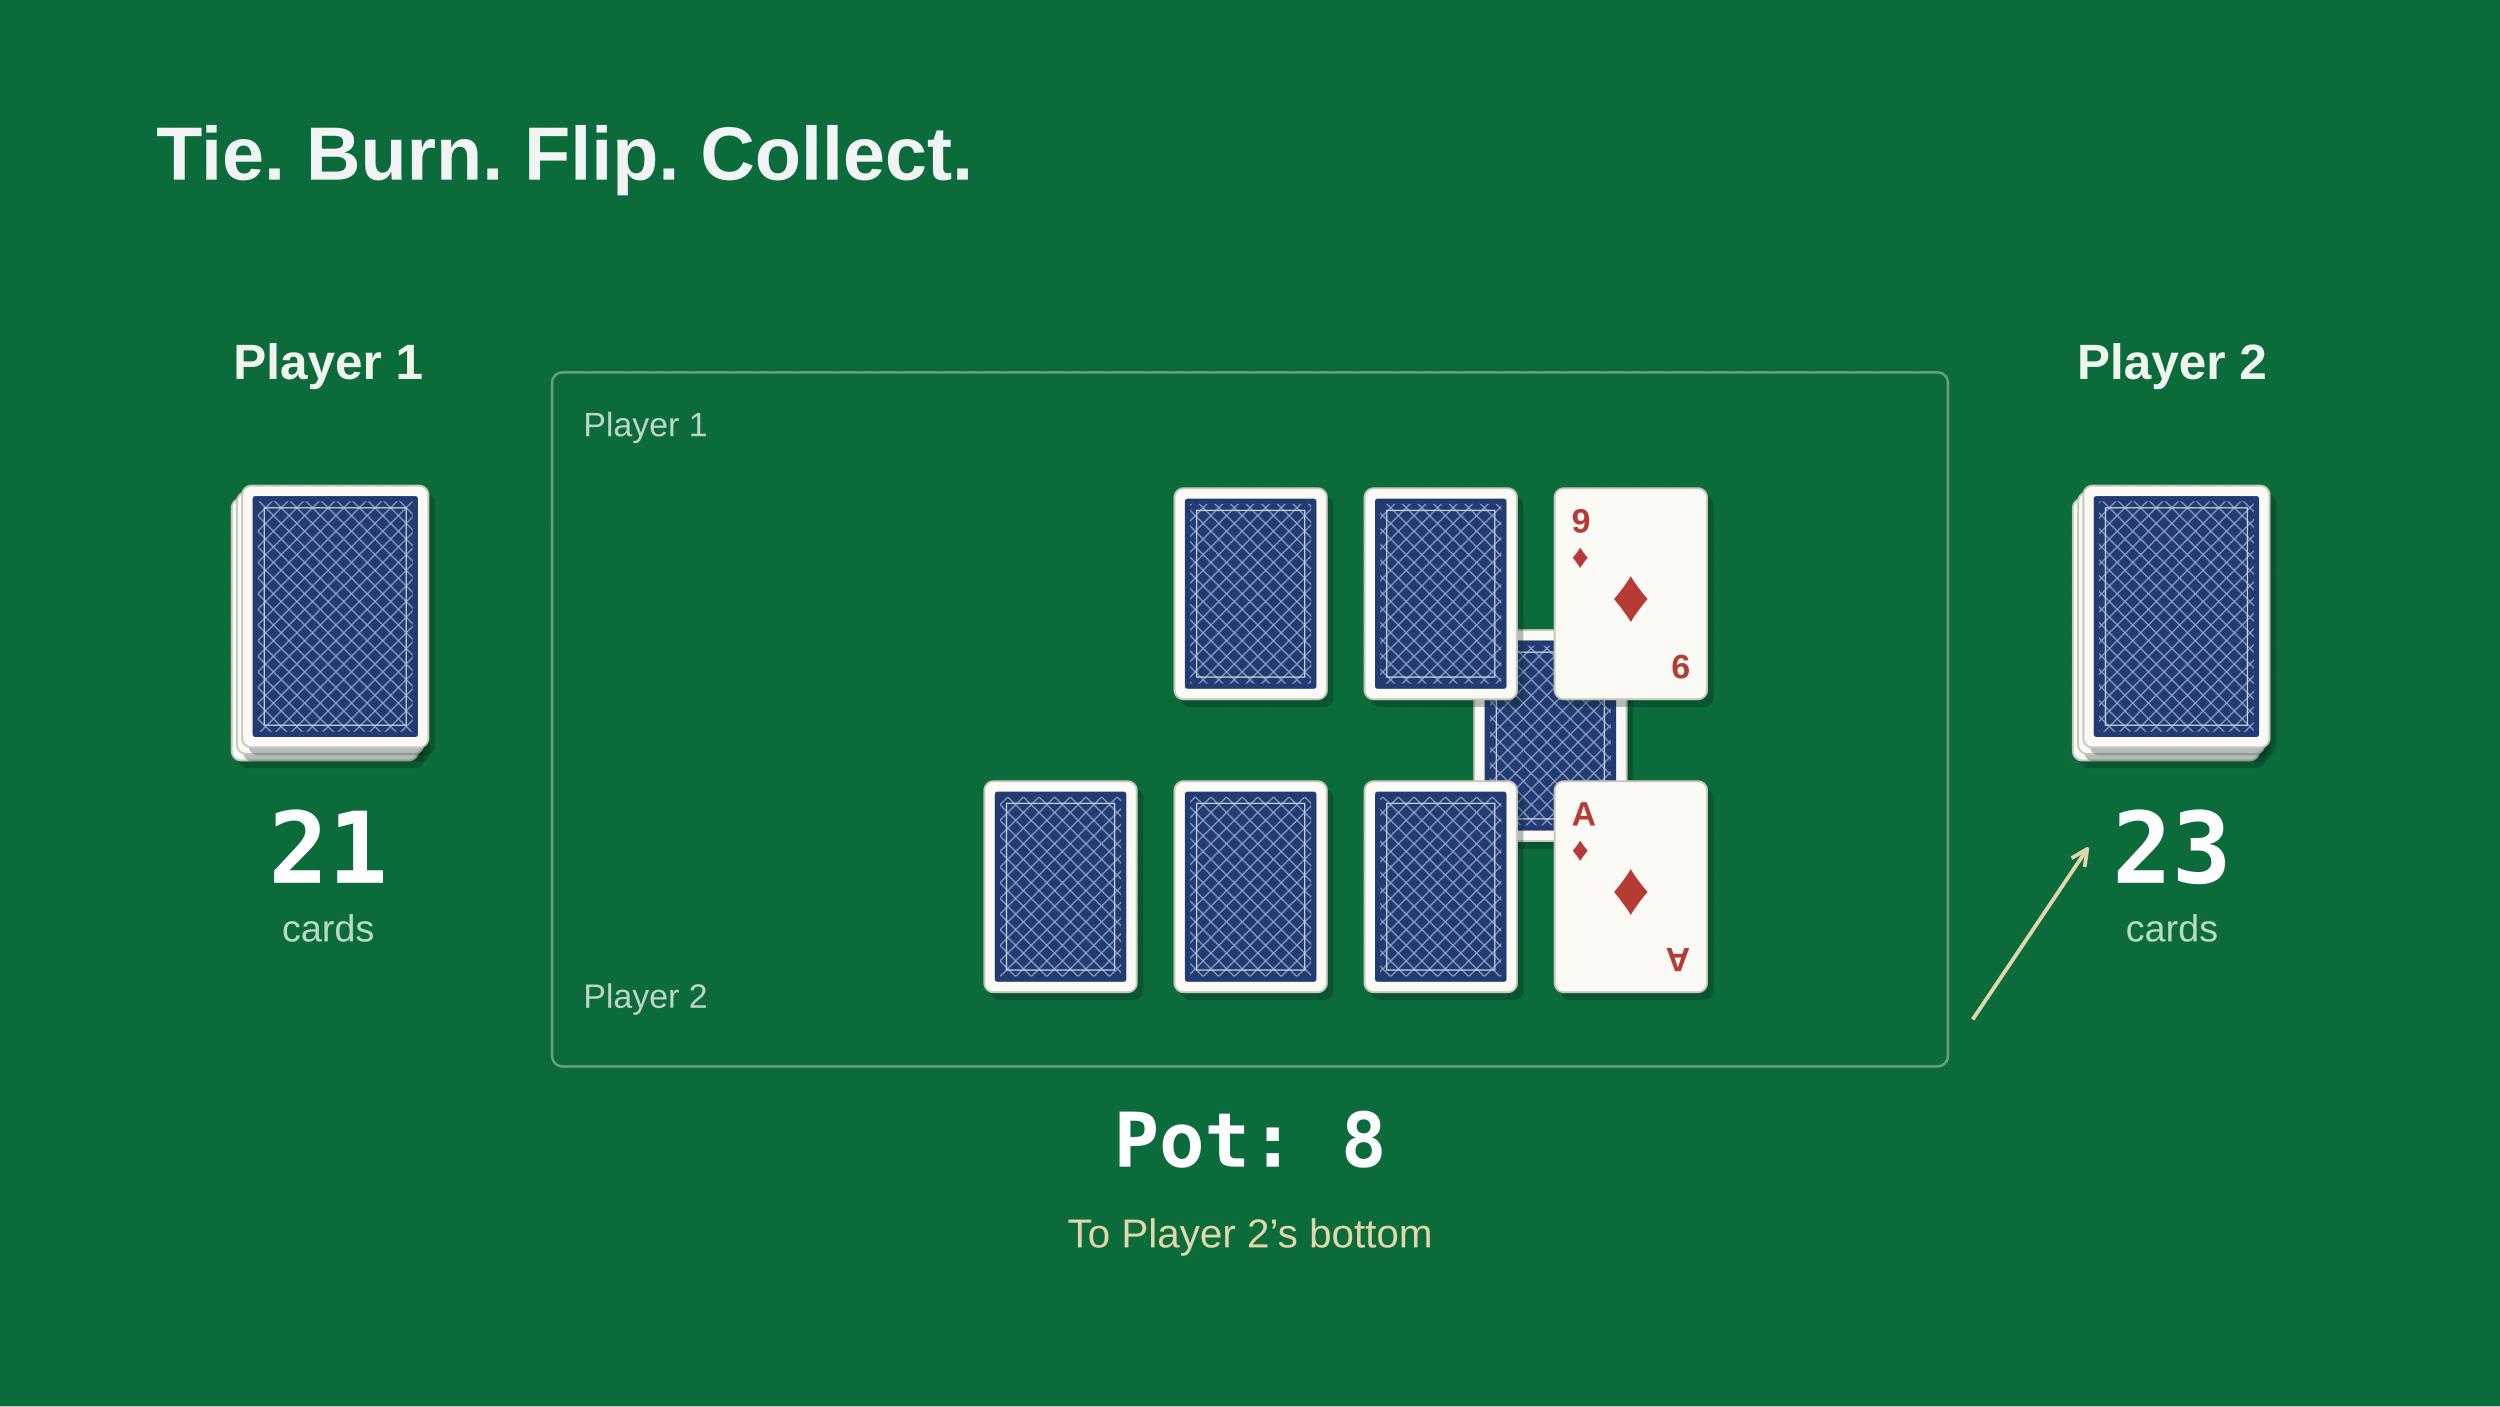
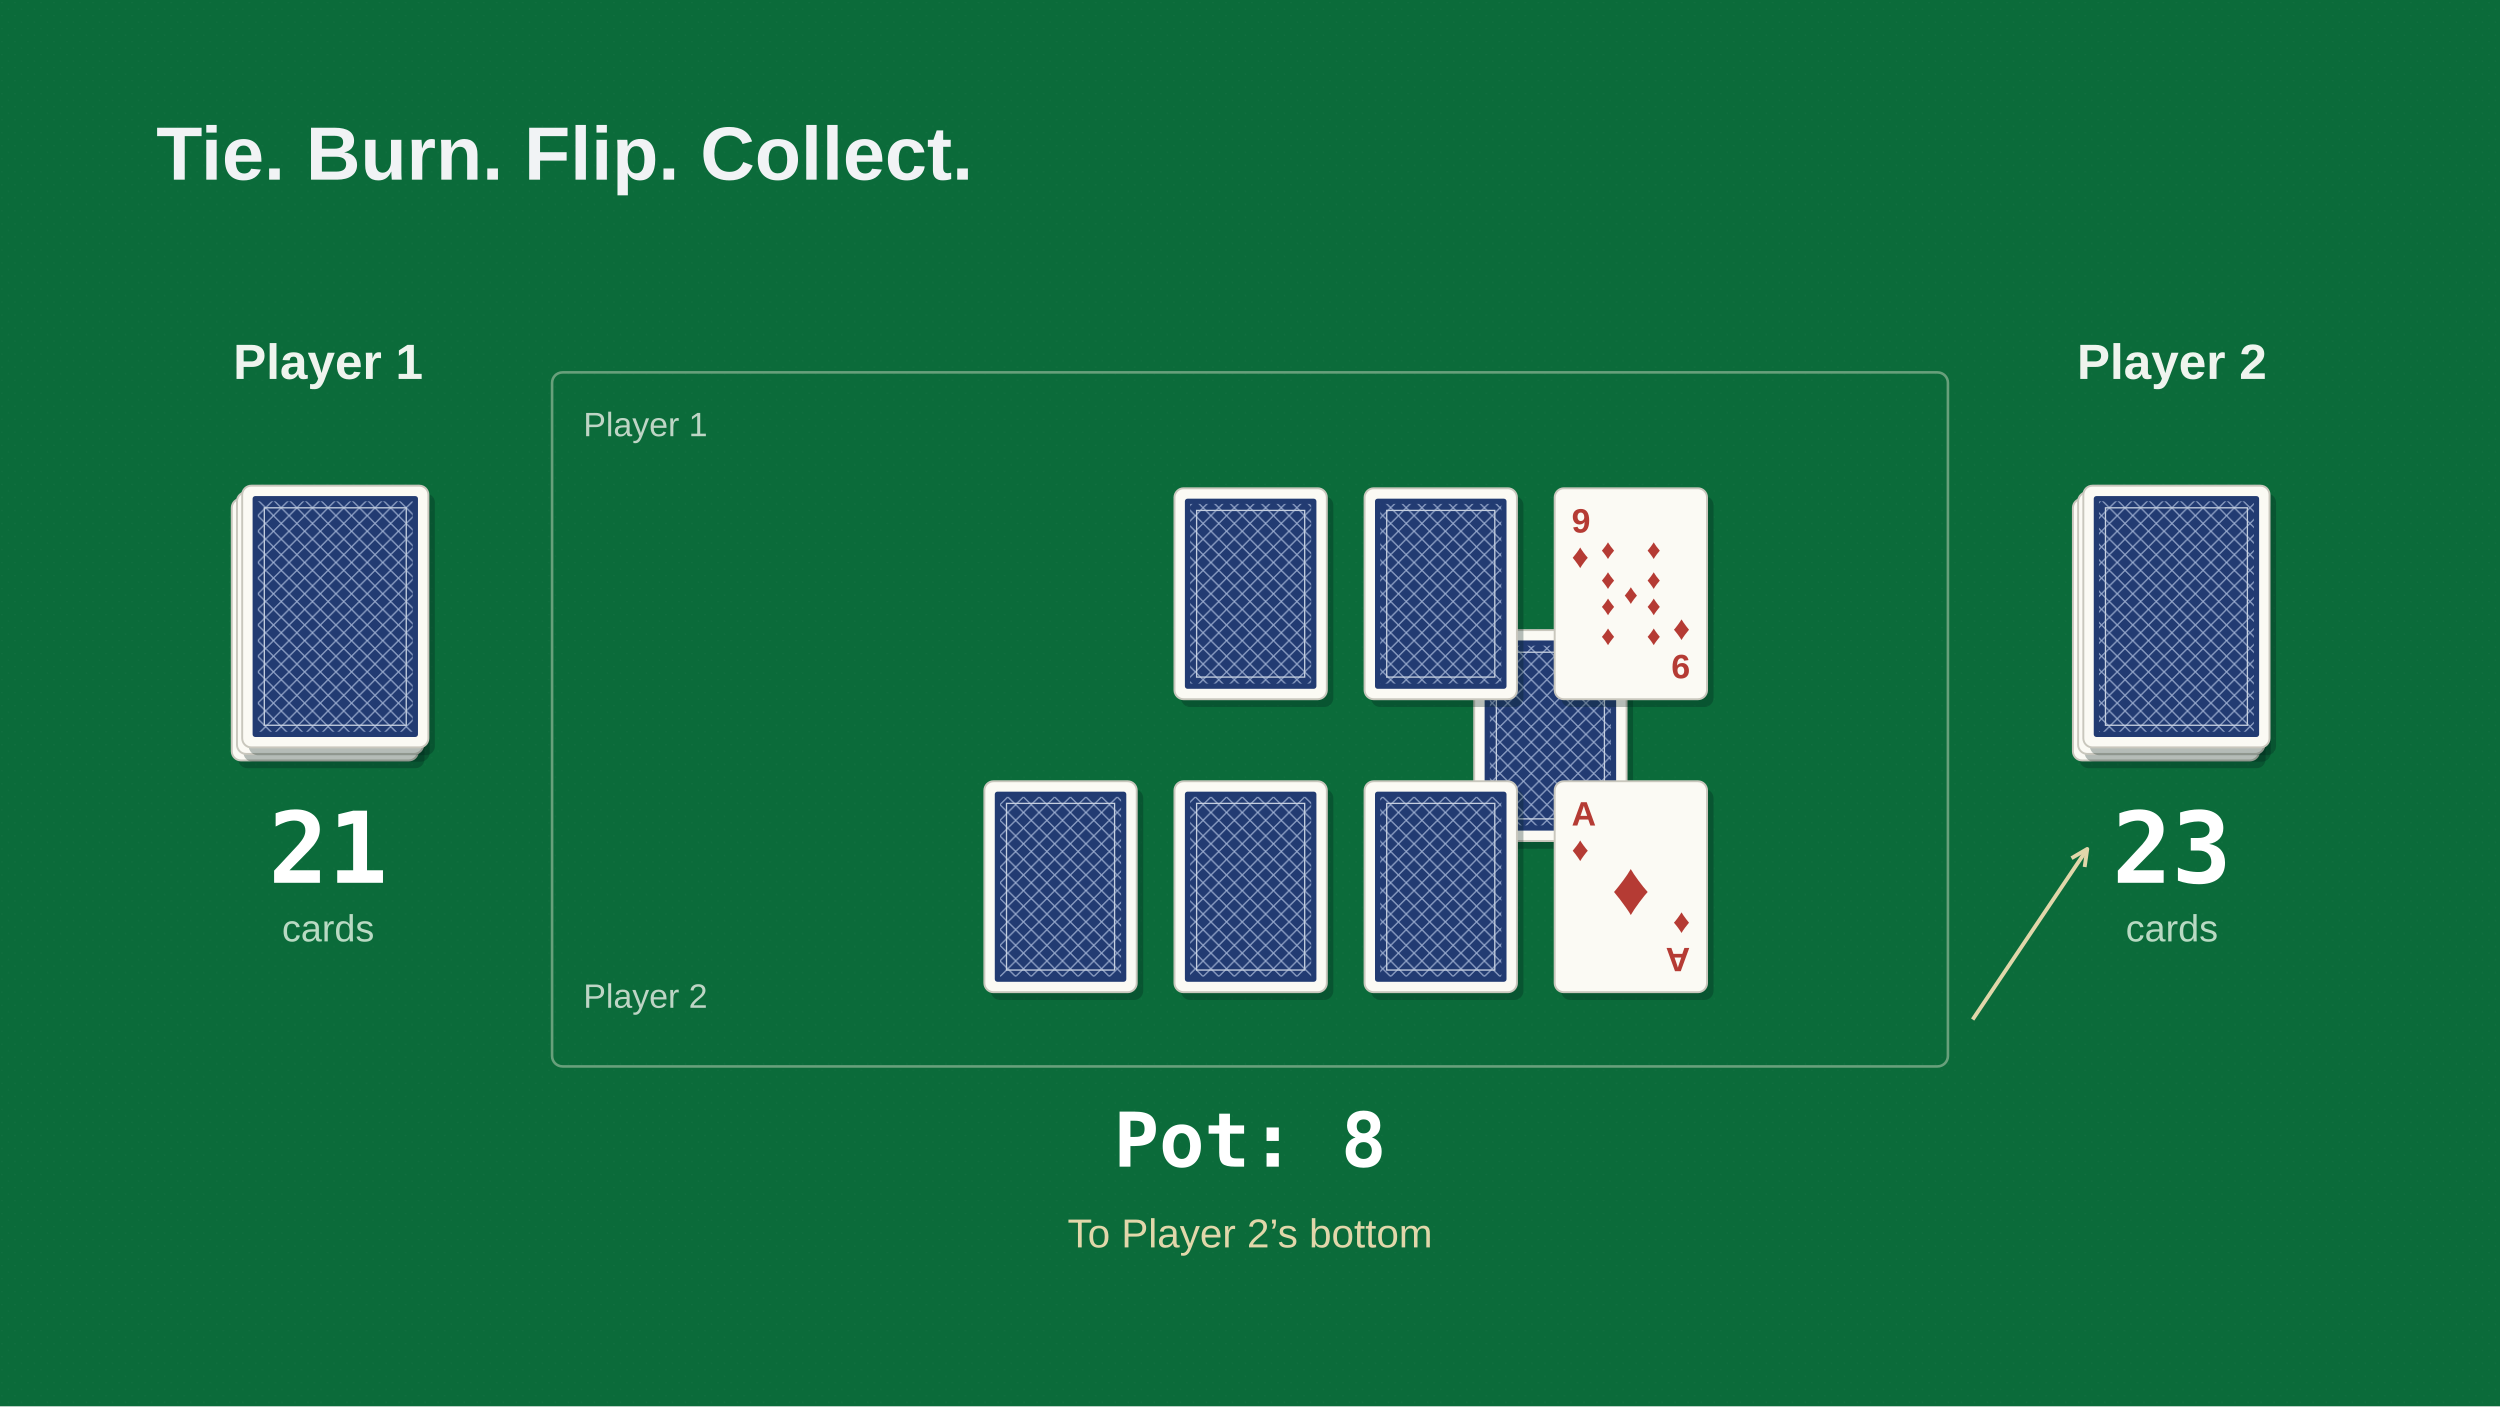
<svg xmlns="http://www.w3.org/2000/svg" width="1920" height="1080" viewBox="0 0 1920 1080" role="img">
  <defs>
    <pattern id="back" width="12" height="12" patternUnits="userSpaceOnUse">
      <path d="M0 6L6 0L12 6L6 12Z" fill="none" stroke="#8fa1c5" stroke-width="1" />
    </pattern>
    <pattern id="felt" width="10" height="10" patternUnits="userSpaceOnUse">
      <path d="M1 2h1M6 7h1" stroke="#ffffff" stroke-opacity=".035" />
    </pattern>
  </defs>
  <rect x="0.00" y="0.00" width="1920.00" height="1080.00" rx="0" fill="#0b6b3a" />
  <rect x="0.00" y="0.00" width="1920.00" height="1080.00" rx="0" fill="url(#felt)" />
  <text x="120.00" y="138.00" font-family="Liberation Sans" font-size="58" font-weight="700" fill="#f1f3f5" text-anchor="start" opacity="1" xml:space="preserve">Tie. Burn. Flip. Collect.</text>
  <text x="252.00" y="291.00" font-family="Liberation Sans" font-size="38" font-weight="700" fill="#eff4ee" text-anchor="middle" opacity="1" xml:space="preserve">Player 1</text>
  <text x="1668.00" y="291.00" font-family="Liberation Sans" font-size="38" font-weight="700" fill="#eff4ee" text-anchor="middle" opacity="1" xml:space="preserve">Player 2</text>
  <g opacity="1">
    <rect x="183.00" y="389.00" width="143.00" height="201.00" rx="7" fill="#001e18" opacity="0.28" />
    <rect x="178.00" y="383.00" width="143.00" height="201.00" rx="7" fill="#fbfaf4" stroke="#c9c7bd" stroke-width="1.5" />
    <rect x="186.00" y="391.00" width="127.00" height="185.00" rx="2" fill="#223b72" />
    <rect x="190.00" y="395.00" width="119.00" height="177.00" rx="0" fill="url(#back)" />
    <rect x="195.00" y="400.00" width="109.00" height="167.00" rx="0" fill="none" stroke="#c5cfdf" stroke-width="1" />
  </g>
  <g opacity="1">
    <rect x="187.00" y="384.00" width="143.00" height="201.00" rx="7" fill="#001e18" opacity="0.28" />
    <rect x="182.00" y="378.00" width="143.00" height="201.00" rx="7" fill="#fbfaf4" stroke="#c9c7bd" stroke-width="1.5" />
    <rect x="190.00" y="386.00" width="127.00" height="185.00" rx="2" fill="#223b72" />
    <rect x="194.00" y="390.00" width="119.00" height="177.00" rx="0" fill="url(#back)" />
    <rect x="199.00" y="395.00" width="109.00" height="167.00" rx="0" fill="none" stroke="#c5cfdf" stroke-width="1" />
  </g>
  <g opacity="1">
    <rect x="191.00" y="379.00" width="143.00" height="201.00" rx="7" fill="#001e18" opacity="0.28" />
    <rect x="186.00" y="373.00" width="143.00" height="201.00" rx="7" fill="#fbfaf4" stroke="#c9c7bd" stroke-width="1.5" />
    <rect x="194.00" y="381.00" width="127.00" height="185.00" rx="2" fill="#223b72" />
    <rect x="198.00" y="385.00" width="119.00" height="177.00" rx="0" fill="url(#back)" />
    <rect x="203.00" y="390.00" width="109.00" height="167.00" rx="0" fill="none" stroke="#c5cfdf" stroke-width="1" />
  </g>
  <g opacity="1">
    <rect x="1597.00" y="389.00" width="143.00" height="201.00" rx="7" fill="#001e18" opacity="0.28" />
    <rect x="1592.00" y="383.00" width="143.00" height="201.00" rx="7" fill="#fbfaf4" stroke="#c9c7bd" stroke-width="1.5" />
    <rect x="1600.00" y="391.00" width="127.00" height="185.00" rx="2" fill="#223b72" />
    <rect x="1604.00" y="395.00" width="119.00" height="177.00" rx="0" fill="url(#back)" />
    <rect x="1609.00" y="400.00" width="109.00" height="167.00" rx="0" fill="none" stroke="#c5cfdf" stroke-width="1" />
  </g>
  <g opacity="1">
    <rect x="1601.00" y="384.00" width="143.00" height="201.00" rx="7" fill="#001e18" opacity="0.28" />
    <rect x="1596.00" y="378.00" width="143.00" height="201.00" rx="7" fill="#fbfaf4" stroke="#c9c7bd" stroke-width="1.5" />
    <rect x="1604.00" y="386.00" width="127.00" height="185.00" rx="2" fill="#223b72" />
    <rect x="1608.00" y="390.00" width="119.00" height="177.00" rx="0" fill="url(#back)" />
    <rect x="1613.00" y="395.00" width="109.00" height="167.00" rx="0" fill="none" stroke="#c5cfdf" stroke-width="1" />
  </g>
  <g opacity="1">
    <rect x="1605.00" y="379.00" width="143.00" height="201.00" rx="7" fill="#001e18" opacity="0.28" />
    <rect x="1600.00" y="373.00" width="143.00" height="201.00" rx="7" fill="#fbfaf4" stroke="#c9c7bd" stroke-width="1.5" />
    <rect x="1608.00" y="381.00" width="127.00" height="185.00" rx="2" fill="#223b72" />
    <rect x="1612.00" y="385.00" width="119.00" height="177.00" rx="0" fill="url(#back)" />
    <rect x="1617.00" y="390.00" width="109.00" height="167.00" rx="0" fill="none" stroke="#c5cfdf" stroke-width="1" />
  </g>
  <text x="252.00" y="678.00" font-family="DejaVu Sans Mono" font-size="76" font-weight="700" fill="#fff" text-anchor="middle" opacity="1" xml:space="preserve">21</text>
  <text x="1668.00" y="678.00" font-family="DejaVu Sans Mono" font-size="76" font-weight="700" fill="#fff" text-anchor="middle" opacity="1" xml:space="preserve">23</text>
  <text x="252.00" y="723.00" font-family="Liberation Sans" font-size="29" font-weight="400" fill="#b9dac3" text-anchor="middle" opacity="1" xml:space="preserve">cards</text>
  <text x="1668.00" y="723.00" font-family="Liberation Sans" font-size="29" font-weight="400" fill="#b9dac3" text-anchor="middle" opacity="1" xml:space="preserve">cards</text>
  <rect x="424.00" y="286.00" width="1072.00" height="533.00" rx="8" fill="none" stroke="#68a07b" stroke-width="2" />
  <text x="448.00" y="335.00" font-family="Liberation Sans" font-size="26" font-weight="400" fill="#bed5c5" text-anchor="start" opacity="1" xml:space="preserve">Player 1</text>
  <text x="448.00" y="774.00" font-family="Liberation Sans" font-size="26" font-weight="400" fill="#bed5c5" text-anchor="start" opacity="1" xml:space="preserve">Player 2</text>
  <g opacity="1">
    <rect x="1137.20" y="489.90" width="117.00" height="162.00" rx="7" fill="#001e18" opacity="0.28" />
    <rect x="1132.20" y="483.90" width="117.00" height="162.00" rx="7" fill="#fbfaf4" stroke="#c9c7bd" stroke-width="1.5" />
    <rect x="1140.20" y="491.90" width="101.00" height="146.00" rx="2" fill="#223b72" />
    <rect x="1144.20" y="495.90" width="93.00" height="138.00" rx="0" fill="url(#back)" />
    <rect x="1149.20" y="500.90" width="83.00" height="128.00" rx="0" fill="none" stroke="#c5cfdf" stroke-width="1" />
  </g>
  <g opacity="1">
    <rect x="761.00" y="606.00" width="117.00" height="162.00" rx="7" fill="#001e18" opacity="0.28" />
    <rect x="756.00" y="600.00" width="117.00" height="162.00" rx="7" fill="#fbfaf4" stroke="#c9c7bd" stroke-width="1.5" />
    <rect x="764.00" y="608.00" width="101.00" height="146.00" rx="2" fill="#223b72" />
    <rect x="768.00" y="612.00" width="93.00" height="138.00" rx="0" fill="url(#back)" />
    <rect x="773.00" y="617.00" width="83.00" height="128.00" rx="0" fill="none" stroke="#c5cfdf" stroke-width="1" />
  </g>
  <g opacity="1">
    <rect x="907.00" y="381.00" width="117.00" height="162.00" rx="7" fill="#001e18" opacity="0.28" />
    <rect x="902.00" y="375.00" width="117.00" height="162.00" rx="7" fill="#fbfaf4" stroke="#c9c7bd" stroke-width="1.5" />
    <rect x="910.00" y="383.00" width="101.00" height="146.00" rx="2" fill="#223b72" />
    <rect x="914.00" y="387.00" width="93.00" height="138.00" rx="0" fill="url(#back)" />
    <rect x="919.00" y="392.00" width="83.00" height="128.00" rx="0" fill="none" stroke="#c5cfdf" stroke-width="1" />
  </g>
  <g opacity="1">
    <rect x="907.00" y="606.00" width="117.00" height="162.00" rx="7" fill="#001e18" opacity="0.28" />
    <rect x="902.00" y="600.00" width="117.00" height="162.00" rx="7" fill="#fbfaf4" stroke="#c9c7bd" stroke-width="1.5" />
    <rect x="910.00" y="608.00" width="101.00" height="146.00" rx="2" fill="#223b72" />
    <rect x="914.00" y="612.00" width="93.00" height="138.00" rx="0" fill="url(#back)" />
    <rect x="919.00" y="617.00" width="83.00" height="128.00" rx="0" fill="none" stroke="#c5cfdf" stroke-width="1" />
  </g>
  <g opacity="1">
    <rect x="1053.00" y="381.00" width="117.00" height="162.00" rx="7" fill="#001e18" opacity="0.28" />
    <rect x="1048.00" y="375.00" width="117.00" height="162.00" rx="7" fill="#fbfaf4" stroke="#c9c7bd" stroke-width="1.5" />
    <rect x="1056.00" y="383.00" width="101.00" height="146.00" rx="2" fill="#223b72" />
    <rect x="1060.00" y="387.00" width="93.00" height="138.00" rx="0" fill="url(#back)" />
    <rect x="1065.00" y="392.00" width="83.00" height="128.00" rx="0" fill="none" stroke="#c5cfdf" stroke-width="1" />
  </g>
  <g opacity="1">
    <rect x="1053.00" y="606.00" width="117.00" height="162.00" rx="7" fill="#001e18" opacity="0.28" />
    <rect x="1048.00" y="600.00" width="117.00" height="162.00" rx="7" fill="#fbfaf4" stroke="#c9c7bd" stroke-width="1.5" />
    <rect x="1056.00" y="608.00" width="101.00" height="146.00" rx="2" fill="#223b72" />
    <rect x="1060.00" y="612.00" width="93.00" height="138.00" rx="0" fill="url(#back)" />
    <rect x="1065.00" y="617.00" width="83.00" height="128.00" rx="0" fill="none" stroke="#c5cfdf" stroke-width="1" />
  </g>
  <g opacity="1">
    <rect x="1199.00" y="381.00" width="117.00" height="162.00" rx="7" fill="#001e18" opacity="0.28" />
    <rect x="1194.00" y="375.00" width="117.00" height="162.00" rx="7" fill="#fbfaf4" stroke="#c9c7bd" stroke-width="1.5" />
    <text x="1207.00" y="409.00" font-family="Liberation Sans" font-size="26" font-weight="700" fill="#b53b34" text-anchor="start" opacity="1" xml:space="preserve">9</text>
    <text x="1207.00" y="436.00" font-family="Liberation Sans" font-size="26" font-weight="400" fill="#b53b34" text-anchor="start" opacity="1" xml:space="preserve">♦</text>
-     <text x="1252.50" y="477.06" font-family="Liberation Sans" font-size="58" font-weight="400" fill="#b53b34" text-anchor="middle" opacity="1" xml:space="preserve">♦</text>
    <g transform="rotate(180 1252.5 456.0)">
      <text x="1207.00" y="409.00" font-family="Liberation Sans" font-size="26" font-weight="700" fill="#b53b34" text-anchor="start" opacity="1" xml:space="preserve">9</text>
+       <text x="1207.00" y="436.00" font-family="Liberation Sans" font-size="26" font-weight="400" fill="#b53b34" text-anchor="start" opacity="1" xml:space="preserve">♦</text>
    </g>
+     <text x="1234.95" y="429.06" font-family="Liberation Sans" font-size="21" font-weight="400" fill="#b53b34" text-anchor="middle" opacity="1" xml:space="preserve">♦</text>
+     <g transform="rotate(180 1270.05 490.50)">
+       <text x="1270.05" y="498.06" font-family="Liberation Sans" font-size="21" font-weight="400" fill="#b53b34" text-anchor="middle" opacity="1" xml:space="preserve">♦</text>
+     </g>
+     <text x="1270.05" y="429.06" font-family="Liberation Sans" font-size="21" font-weight="400" fill="#b53b34" text-anchor="middle" opacity="1" xml:space="preserve">♦</text>
+     <g transform="rotate(180 1234.95 490.50)">
+       <text x="1234.95" y="498.06" font-family="Liberation Sans" font-size="21" font-weight="400" fill="#b53b34" text-anchor="middle" opacity="1" xml:space="preserve">♦</text>
+     </g>
+     <text x="1234.95" y="452.06" font-family="Liberation Sans" font-size="21" font-weight="400" fill="#b53b34" text-anchor="middle" opacity="1" xml:space="preserve">♦</text>
+     <g transform="rotate(180 1270.05 467.50)">
+       <text x="1270.05" y="475.06" font-family="Liberation Sans" font-size="21" font-weight="400" fill="#b53b34" text-anchor="middle" opacity="1" xml:space="preserve">♦</text>
+     </g>
+     <text x="1270.05" y="452.06" font-family="Liberation Sans" font-size="21" font-weight="400" fill="#b53b34" text-anchor="middle" opacity="1" xml:space="preserve">♦</text>
+     <g transform="rotate(180 1234.95 467.50)">
+       <text x="1234.95" y="475.06" font-family="Liberation Sans" font-size="21" font-weight="400" fill="#b53b34" text-anchor="middle" opacity="1" xml:space="preserve">♦</text>
+     </g>
+     <text x="1252.50" y="463.56" font-family="Liberation Sans" font-size="21" font-weight="400" fill="#b53b34" text-anchor="middle" opacity="1" xml:space="preserve">♦</text>
  </g>
  <g opacity="1">
    <rect x="1199.00" y="606.00" width="117.00" height="162.00" rx="7" fill="#001e18" opacity="0.28" />
    <rect x="1194.00" y="600.00" width="117.00" height="162.00" rx="7" fill="#fbfaf4" stroke="#c9c7bd" stroke-width="1.5" />
    <text x="1207.00" y="634.00" font-family="Liberation Sans" font-size="26" font-weight="700" fill="#b53b34" text-anchor="start" opacity="1" xml:space="preserve">A</text>
    <text x="1207.00" y="661.00" font-family="Liberation Sans" font-size="26" font-weight="400" fill="#b53b34" text-anchor="start" opacity="1" xml:space="preserve">♦</text>
-     <text x="1252.50" y="702.06" font-family="Liberation Sans" font-size="58" font-weight="400" fill="#b53b34" text-anchor="middle" opacity="1" xml:space="preserve">♦</text>
    <g transform="rotate(180 1252.5 681.0)">
      <text x="1207.00" y="634.00" font-family="Liberation Sans" font-size="26" font-weight="700" fill="#b53b34" text-anchor="start" opacity="1" xml:space="preserve">A</text>
+       <text x="1207.00" y="661.00" font-family="Liberation Sans" font-size="26" font-weight="400" fill="#b53b34" text-anchor="start" opacity="1" xml:space="preserve">♦</text>
    </g>
+     <text x="1252.50" y="702.06" font-family="Liberation Sans" font-size="58" font-weight="400" fill="#b53b34" text-anchor="middle" opacity="1" xml:space="preserve">♦</text>
  </g>
  <text x="960.00" y="896.00" font-family="DejaVu Sans Mono" font-size="58" font-weight="700" fill="#fff" text-anchor="middle" opacity="1" xml:space="preserve">Pot: 8</text>
  <text x="960.00" y="958.00" font-family="Liberation Sans" font-size="31" font-weight="400" fill="#e1d7aa" text-anchor="middle" opacity="1" xml:space="preserve">To Player 2’s bottom</text>
  <path d="M1515.00 783.00L1603.00 652.00" fill="none" stroke="#e1d7aa" stroke-width="3" />
  <path d="M1601.025 665.86 L1603 652 L1590.916 659.069" stroke="#e1d7aa" stroke-width="3" fill="none" stroke-linejoin="round" />
</svg>
